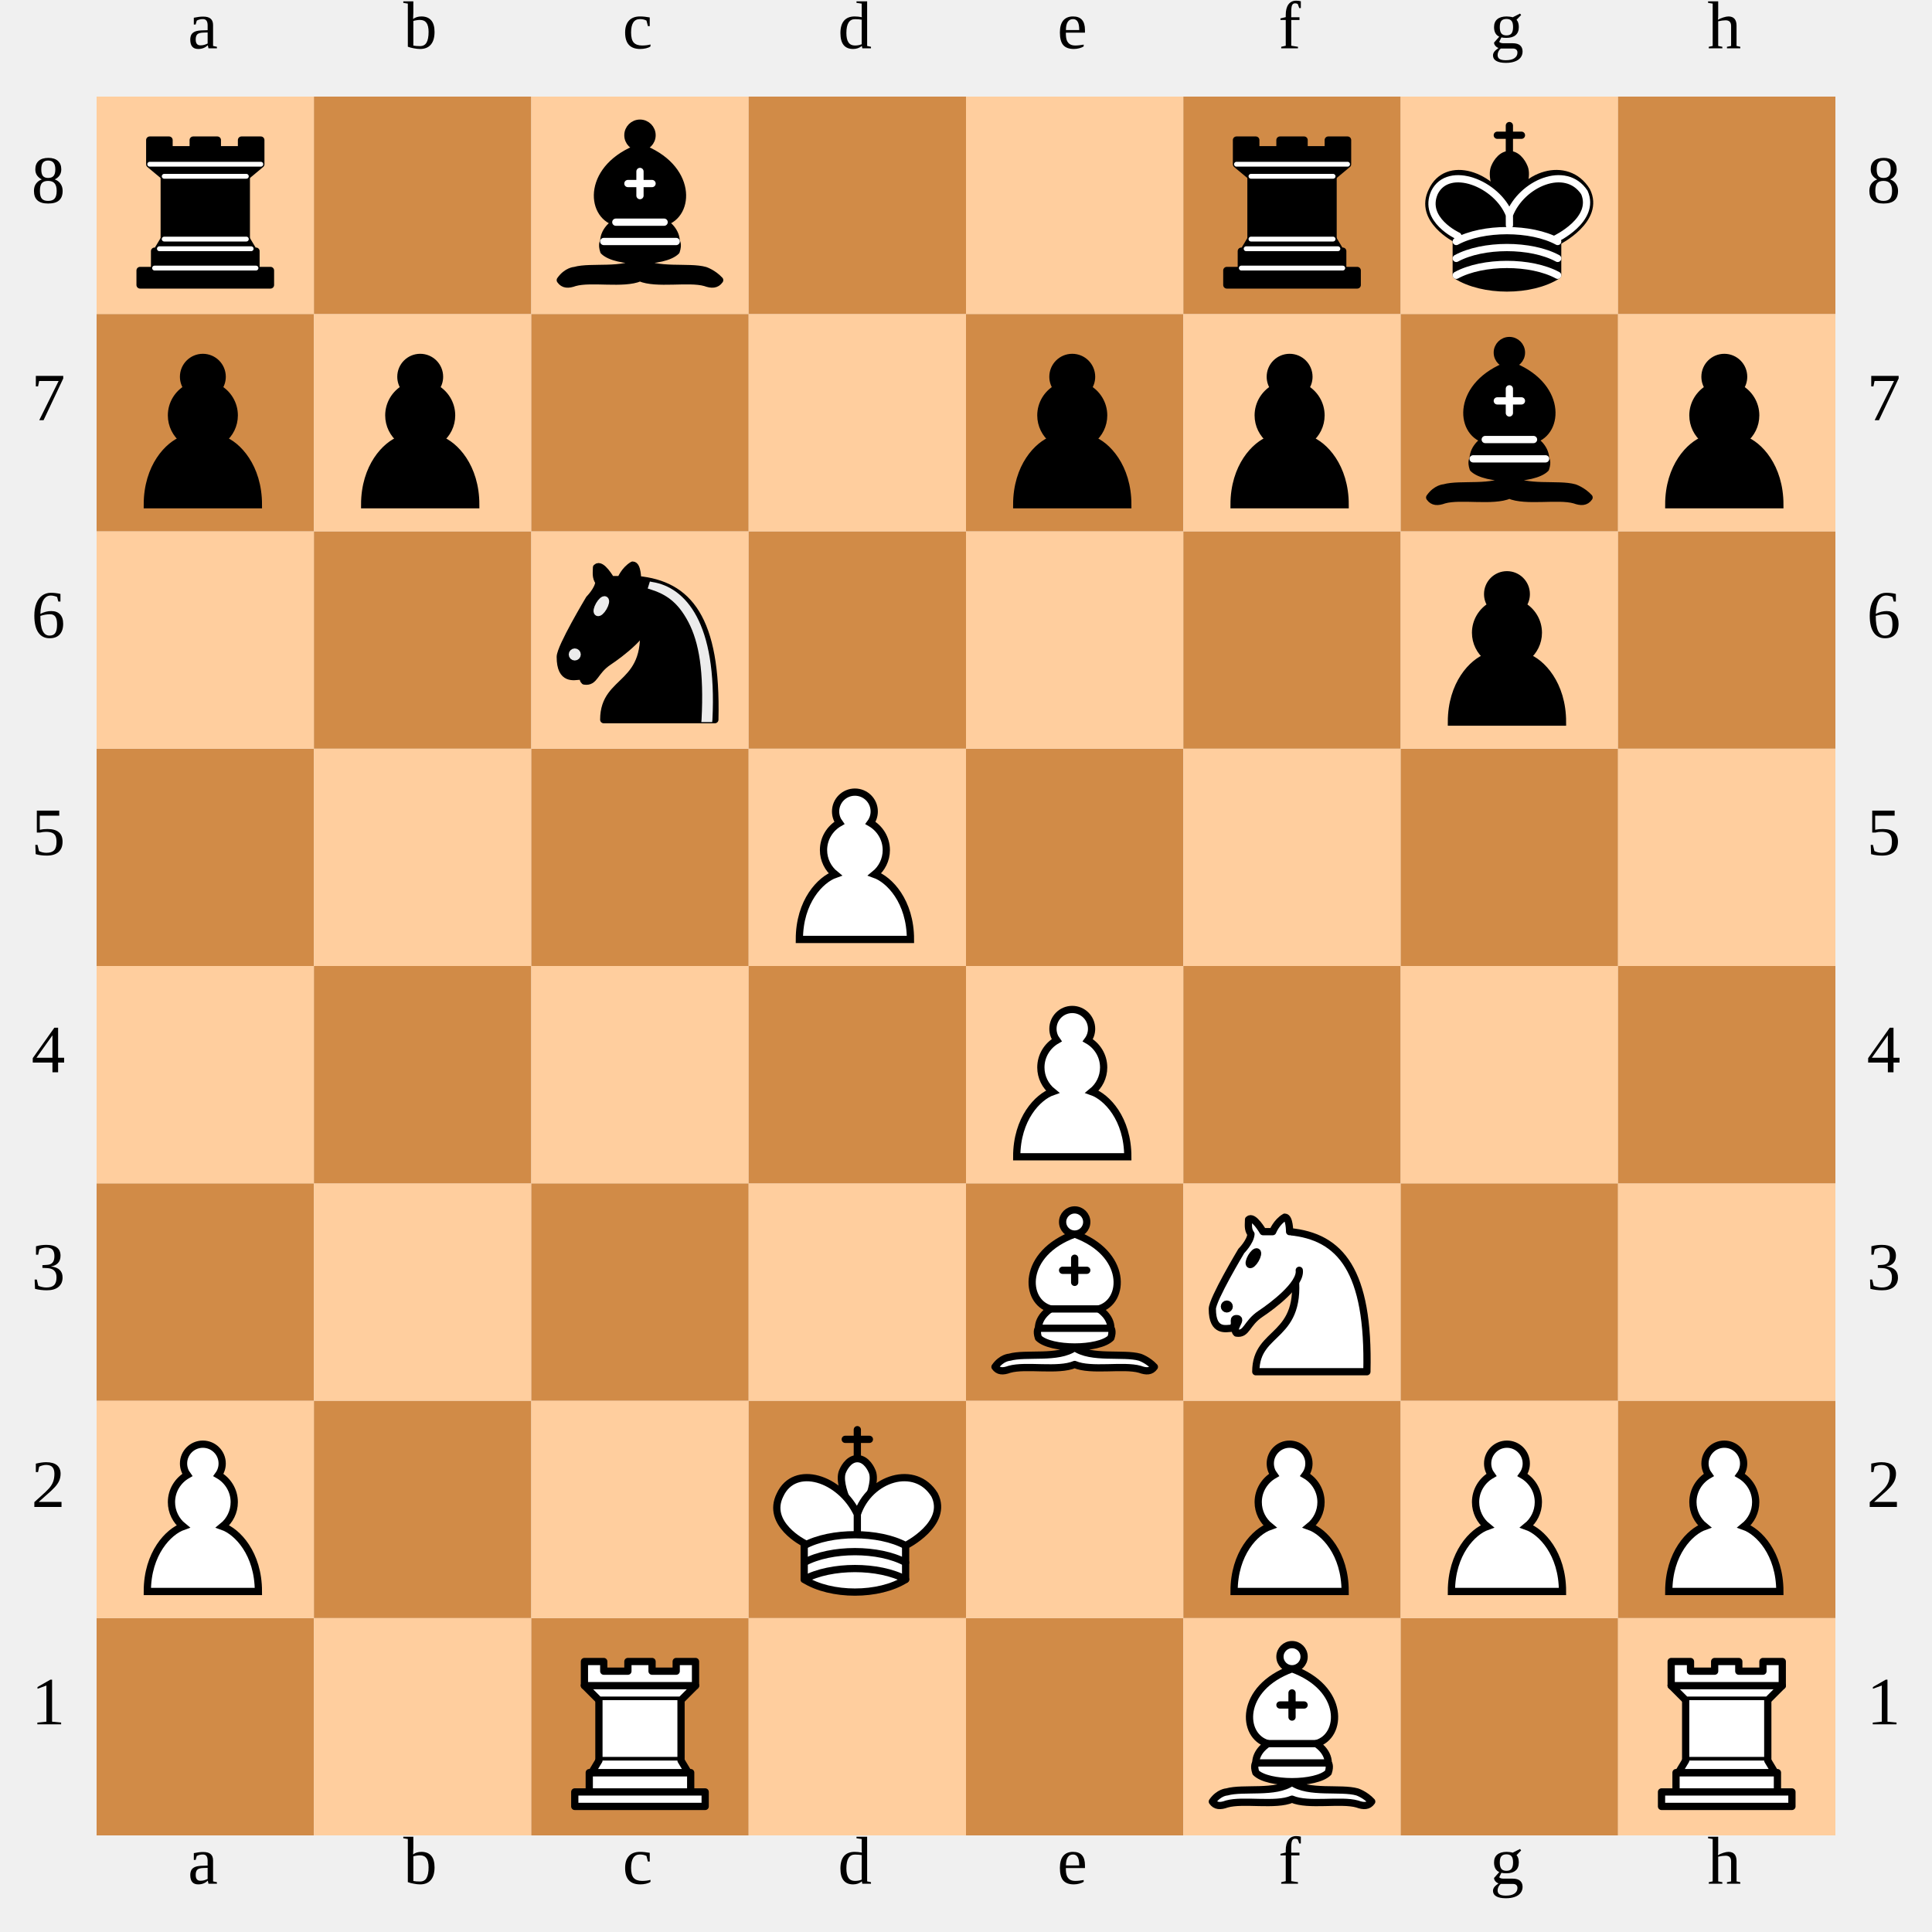
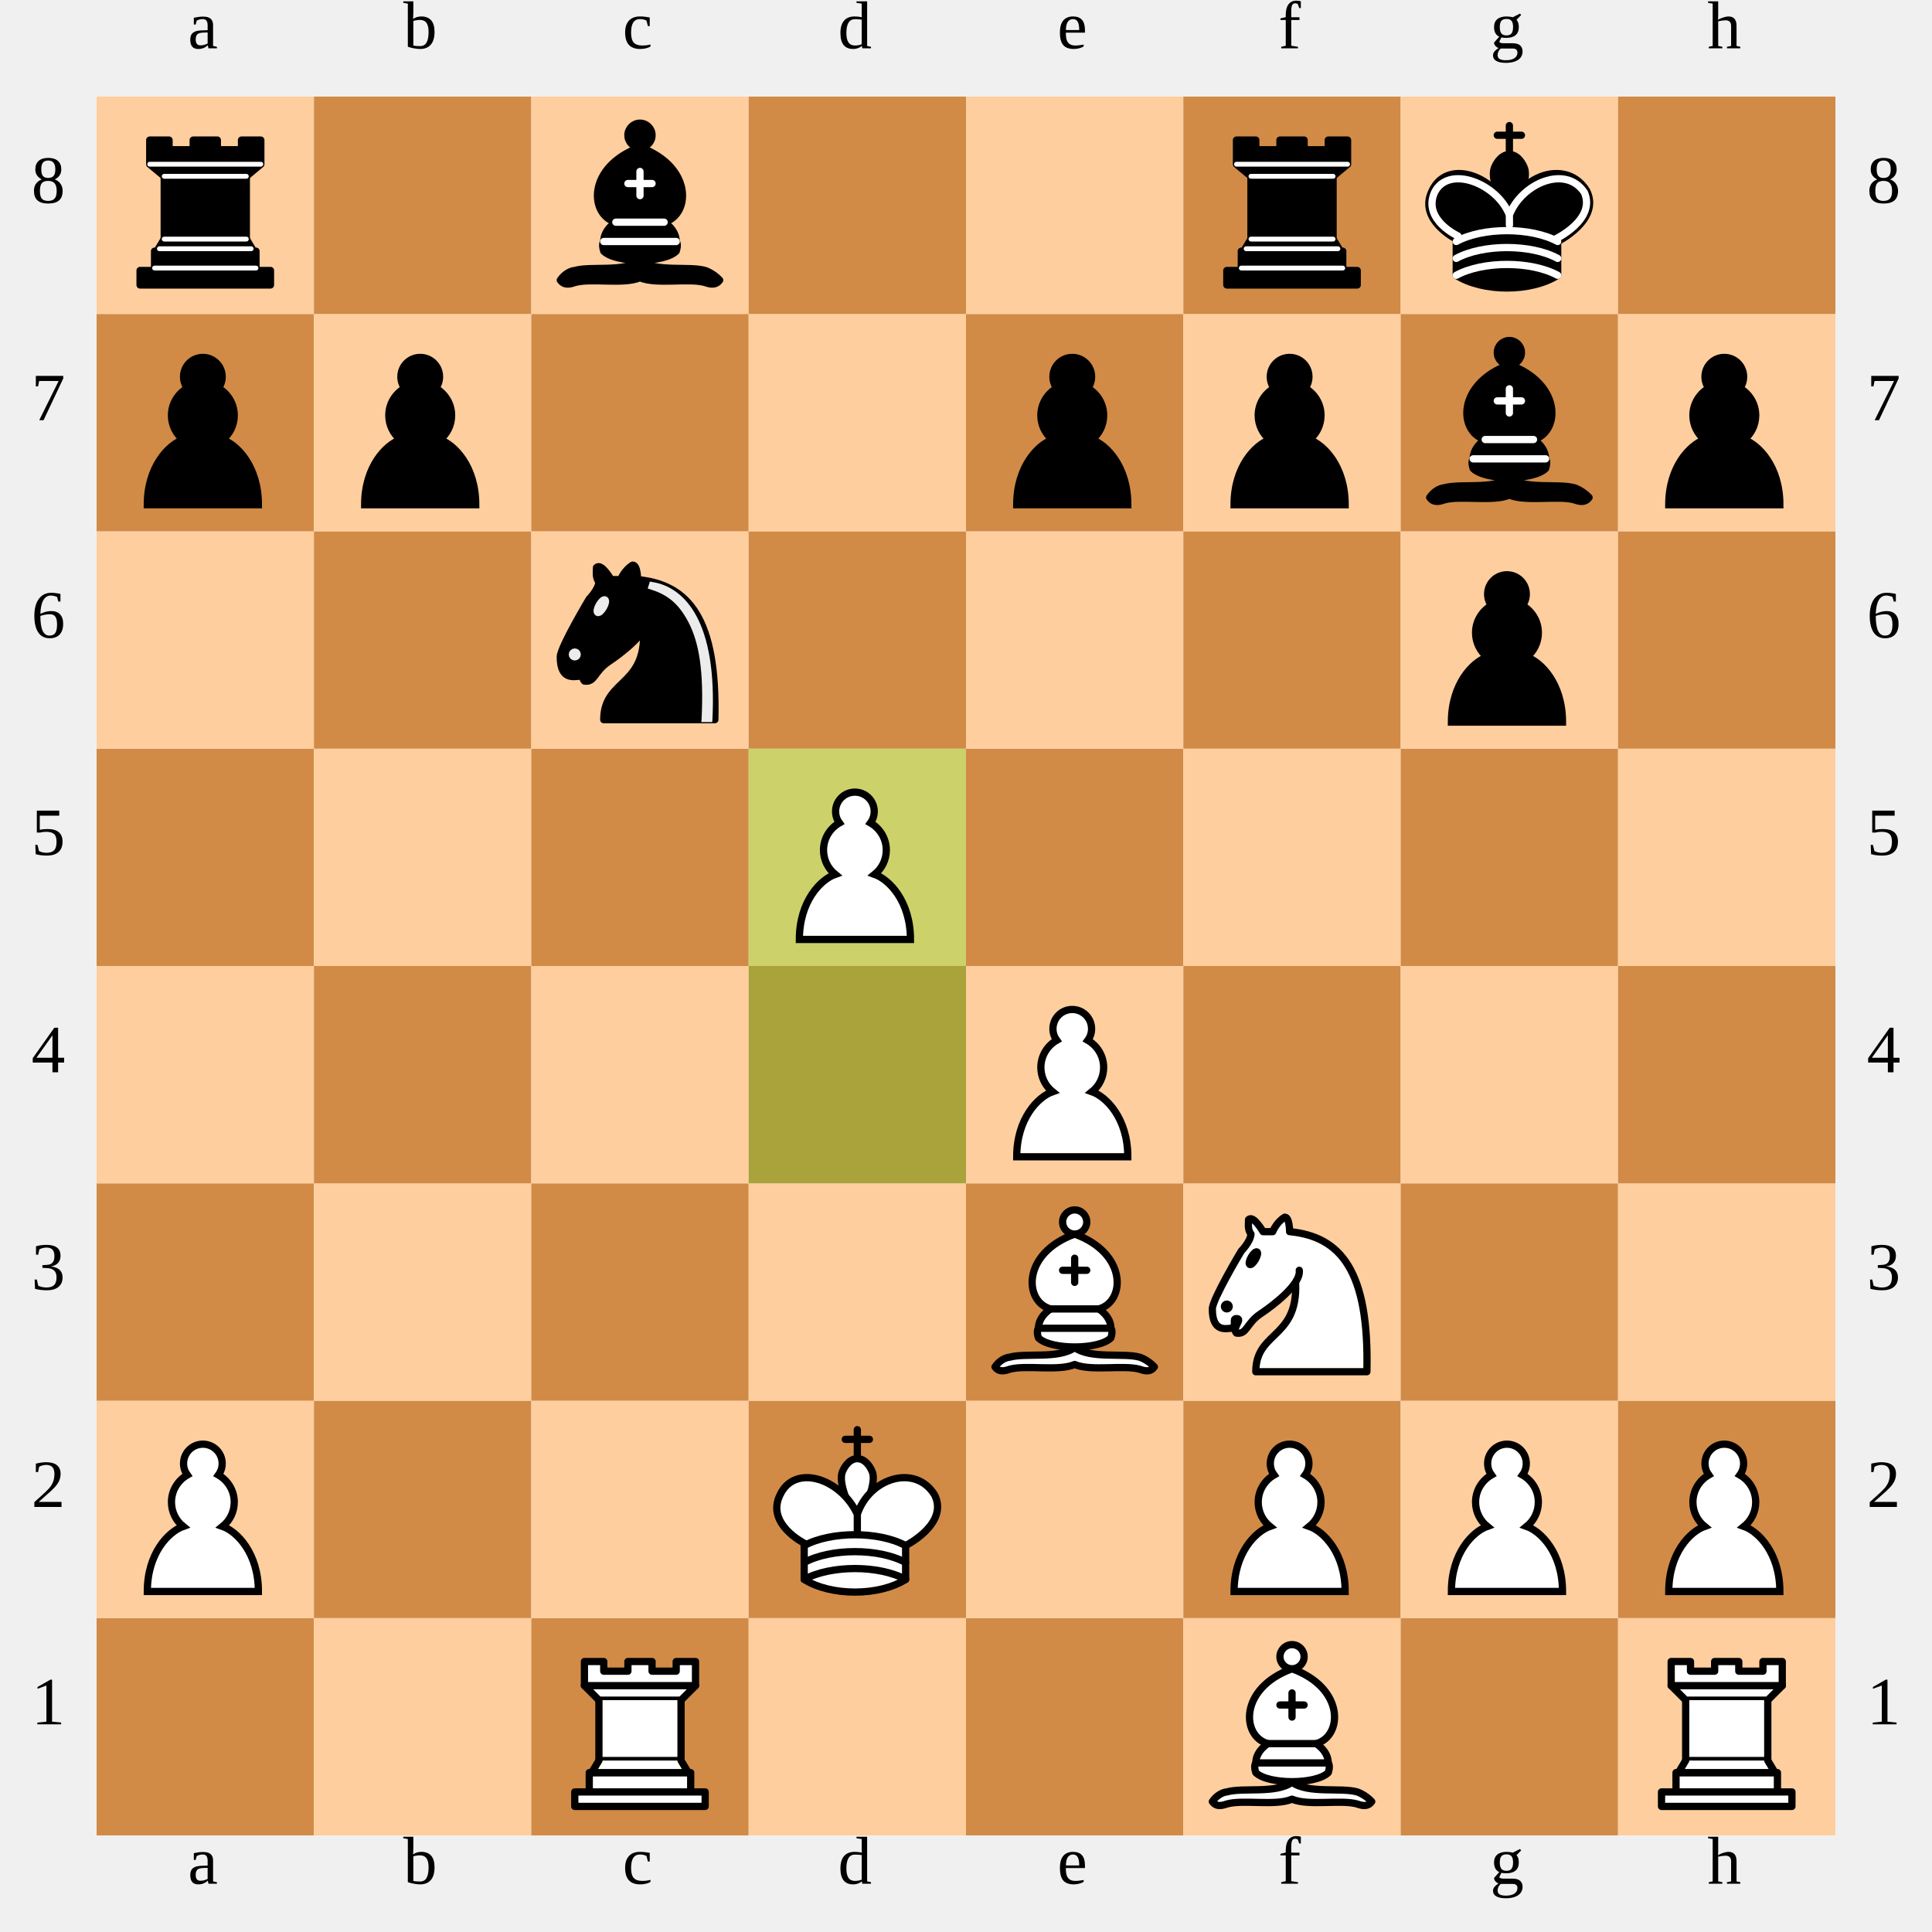
<svg xmlns="http://www.w3.org/2000/svg" xmlns:xlink="http://www.w3.org/1999/xlink" height="400" version="1.1" viewBox="0 0 400 400" width="400">
  <defs>
    <g class="white pawn" id="white-pawn">
      <path d="M22 9c-2.21 0-4 1.79-4 4 0 .89.29 1.71.78 2.38-1.95 1.12-3.28 3.21-3.28 5.62 0 2.03.94 3.84 2.41 5.03-3 1.06-7.41 5.55-7.41 13.47h23c0-7.92-4.41-12.41-7.41-13.47 1.47-1.19 2.41-3 2.41-5.03 0-2.41-1.33-4.5-3.28-5.62.49-.67.78-1.49.78-2.38 0-2.21-1.79-4-4-4z" fill="#fff" stroke="#000" stroke-linecap="round" stroke-width="1.5" />
    </g>
    <g class="white knight" fill="none" fill-rule="evenodd" id="white-knight" stroke="#000" stroke-linecap="round" stroke-linejoin="round" stroke-width="1.5">
      <path d="M 22,10 C 32.5,11 38.5,18 38,39 L 15,39 C 15,30 25,32.5 23,18" style="fill:#ffffff; stroke:#000000;" />
      <path d="M 24,18 C 24.38,20.91 18.45,25.37 16,27 C 13,29 13.18,31.34 11,31 C 9.958,30.06 12.41,27.96 11,28 C 10,28 11.19,29.23 10,30 C 9,30 5.997,31 6,26 C 6,24 12,14 12,14 C 12,14 13.89,12.1 14,10.5 C 13.27,9.506 13.5,8.5 13.5,7.5 C 14.5,6.5 16.5,10 16.5,10 L 18.5,10 C 18.5,10 19.28,8.008 21,7 C 22,7 22,10 22,10" style="fill:#ffffff; stroke:#000000;" />
      <path d="M 9.5 25.5 A 0.5 0.5 0 1 1 8.5,25.5 A 0.5 0.5 0 1 1 9.5 25.5 z" style="fill:#000000; stroke:#000000;" />
      <path d="M 15 15.5 A 0.5 1.5 0 1 1 14,15.5 A 0.5 1.5 0 1 1 15 15.5 z" style="fill:#000000; stroke:#000000;" transform="matrix(0.866,0.5,-0.5,0.866,9.693,-5.173)" />
    </g>
    <g class="white bishop" fill="none" fill-rule="evenodd" id="white-bishop" stroke="#000" stroke-linecap="round" stroke-linejoin="round" stroke-width="1.5">
      <g fill="#fff" stroke-linecap="butt">
        <path d="M9 36c3.39-.97 10.11.43 13.5-2 3.39 2.43 10.11 1.03 13.5 2 0 0 1.65.54 3 2-.68.97-1.65.99-3 .5-3.39-.97-10.11.46-13.5-1-3.39 1.46-10.11.03-13.5 1-1.354.49-2.323.47-3-.5 1.354-1.94 3-2 3-2zM15 32c2.5 2.5 12.5 2.5 15 0 .5-1.5 0-2 0-2 0-2.5-2.5-4-2.5-4 5.5-1.5 6-11.5-5-15.5-11 4-10.5 14-5 15.5 0 0-2.5 1.5-2.5 4 0 0-.5.5 0 2zM25 8a2.5 2.5 0 1 1-5 0 2.5 2.5 0 1 1 5 0z" />
      </g>
      <path d="M17.5 26h10M15 30h15m-7.5-14.5v5M20 18h5" stroke-linejoin="miter" />
    </g>
    <g class="white rook" fill="#fff" fill-rule="evenodd" id="white-rook" stroke="#000" stroke-linecap="round" stroke-linejoin="round" stroke-width="1.5">
      <path d="M9 39h27v-3H9v3zM12 36v-4h21v4H12zM11 14V9h4v2h5V9h5v2h5V9h4v5" stroke-linecap="butt" />
      <path d="M34 14l-3 3H14l-3-3" />
      <path d="M31 17v12.5H14V17" stroke-linecap="butt" stroke-linejoin="miter" />
      <path d="M31 29.5l1.5 2.5h-20l1.5-2.5" />
      <path d="M11 14h23" fill="none" stroke-linejoin="miter" />
    </g>
    <g class="white king" fill="none" fill-rule="evenodd" id="white-king" stroke="#000" stroke-linecap="round" stroke-linejoin="round" stroke-width="1.5">
      <path d="M22.5 11.63V6M20 8h5" stroke-linejoin="miter" />
      <path d="M22.5 25s4.5-7.5 3-10.5c0 0-1-2.5-3-2.5s-3 2.5-3 2.5c-1.5 3 3 10.5 3 10.5" fill="#fff" stroke-linecap="butt" stroke-linejoin="miter" />
      <path d="M11.5 37c5.5 3.5 15.5 3.5 21 0v-7s9-4.5 6-10.5c-4-6.5-13.5-3.5-16 4V27v-3.5c-3.5-7.5-13-10.5-16-4-3 6 5 10 5 10V37z" fill="#fff" />
      <path d="M11.5 30c5.5-3 15.5-3 21 0m-21 3.5c5.5-3 15.5-3 21 0m-21 3.5c5.5-3 15.5-3 21 0" />
    </g>
    <g class="black pawn" id="black-pawn">
      <path d="M22 9c-2.21 0-4 1.79-4 4 0 .89.29 1.71.78 2.38-1.95 1.12-3.28 3.21-3.28 5.62 0 2.03.94 3.84 2.41 5.03-3 1.06-7.41 5.55-7.41 13.47h23c0-7.92-4.41-12.41-7.41-13.47 1.47-1.19 2.41-3 2.41-5.03 0-2.41-1.33-4.5-3.28-5.62.49-.67.78-1.49.78-2.38 0-2.21-1.79-4-4-4z" stroke="#000" stroke-linecap="round" stroke-width="1.5" />
    </g>
    <g class="black knight" fill="none" fill-rule="evenodd" id="black-knight" stroke="#000" stroke-linecap="round" stroke-linejoin="round" stroke-width="1.5">
      <path d="M 22,10 C 32.5,11 38.5,18 38,39 L 15,39 C 15,30 25,32.5 23,18" style="fill:#000000; stroke:#000000;" />
      <path d="M 24,18 C 24.38,20.91 18.45,25.37 16,27 C 13,29 13.18,31.34 11,31 C 9.958,30.06 12.41,27.96 11,28 C 10,28 11.19,29.23 10,30 C 9,30 5.997,31 6,26 C 6,24 12,14 12,14 C 12,14 13.89,12.1 14,10.5 C 13.27,9.506 13.5,8.5 13.5,7.5 C 14.5,6.5 16.5,10 16.5,10 L 18.5,10 C 18.5,10 19.28,8.008 21,7 C 22,7 22,10 22,10" style="fill:#000000; stroke:#000000;" />
      <path d="M 9.5 25.5 A 0.5 0.5 0 1 1 8.5,25.5 A 0.5 0.5 0 1 1 9.5 25.5 z" style="fill:#ececec; stroke:#ececec;" />
      <path d="M 15 15.5 A 0.5 1.5 0 1 1 14,15.5 A 0.5 1.5 0 1 1 15 15.5 z" style="fill:#ececec; stroke:#ececec;" transform="matrix(0.866,0.5,-0.5,0.866,9.693,-5.173)" />
      <path d="M 24.55,10.4 L 24.1,11.85 L 24.6,12 C 27.75,13 30.25,14.49 32.5,18.75 C 34.75,23.01 35.75,29.06 35.25,39 L 35.2,39.5 L 37.45,39.5 L 37.5,39 C 38,28.94 36.62,22.15 34.25,17.66 C 31.88,13.17 28.46,11.02 25.06,10.5 L 24.55,10.4 z " style="fill:#ececec; stroke:none;" />
    </g>
    <g class="black bishop" fill="none" fill-rule="evenodd" id="black-bishop" stroke="#000" stroke-linecap="round" stroke-linejoin="round" stroke-width="1.5">
      <path d="M9 36c3.39-.97 10.11.43 13.5-2 3.39 2.43 10.11 1.03 13.5 2 0 0 1.65.54 3 2-.68.97-1.65.99-3 .5-3.39-.97-10.11.46-13.5-1-3.39 1.46-10.11.03-13.5 1-1.354.49-2.323.47-3-.5 1.354-1.94 3-2 3-2zm6-4c2.5 2.5 12.5 2.5 15 0 .5-1.5 0-2 0-2 0-2.5-2.5-4-2.5-4 5.5-1.5 6-11.5-5-15.5-11 4-10.5 14-5 15.5 0 0-2.5 1.5-2.5 4 0 0-.5.5 0 2zM25 8a2.5 2.5 0 1 1-5 0 2.5 2.5 0 1 1 5 0z" fill="#000" stroke-linecap="butt" />
      <path d="M17.5 26h10M15 30h15m-7.5-14.5v5M20 18h5" stroke="#fff" stroke-linejoin="miter" />
    </g>
    <g class="black rook" fill="#000" fill-rule="evenodd" id="black-rook" stroke="#000" stroke-linecap="round" stroke-linejoin="round" stroke-width="1.5">
      <path d="M9 39h27v-3H9v3zM12.5 32l1.5-2.5h17l1.5 2.5h-20zM12 36v-4h21v4H12z" stroke-linecap="butt" />
      <path d="M14 29.5v-13h17v13H14z" stroke-linecap="butt" stroke-linejoin="miter" />
      <path d="M14 16.5L11 14h23l-3 2.5H14zM11 14V9h4v2h5V9h5v2h5V9h4v5H11z" stroke-linecap="butt" />
      <path d="M12 35.5h21M13 31.5h19M14 29.5h17M14 16.5h17M11 14h23" fill="none" stroke="#fff" stroke-linejoin="miter" stroke-width="1" />
    </g>
    <g class="black king" fill="none" fill-rule="evenodd" id="black-king" stroke="#000" stroke-linecap="round" stroke-linejoin="round" stroke-width="1.5">
      <path d="M22.5 11.63V6" stroke-linejoin="miter" />
      <path d="M22.5 25s4.5-7.5 3-10.5c0 0-1-2.5-3-2.5s-3 2.5-3 2.5c-1.5 3 3 10.5 3 10.5" fill="#000" stroke-linecap="butt" stroke-linejoin="miter" />
      <path d="M11.5 37c5.5 3.5 15.5 3.5 21 0v-7s9-4.5 6-10.5c-4-6.5-13.5-3.5-16 4V27v-3.5c-3.5-7.5-13-10.5-16-4-3 6 5 10 5 10V37z" fill="#000" />
      <path d="M20 8h5" stroke-linejoin="miter" />
      <path d="M32 29.5s8.5-4 6.03-9.65C34.15 14 25 18 22.5 24.5l.01 2.1-.01-2.1C20 18 9.906 14 6.997 19.85c-2.497 5.65 4.853 9 4.853 9M11.5 30c5.5-3 15.5-3 21 0m-21 3.5c5.5-3 15.5-3 21 0m-21 3.5c5.5-3 15.5-3 21 0" stroke="#fff" />
    </g>
  </defs>
  <rect class="square dark a1" fill="#d18b47" height="45" stroke="none" width="45" x="20" y="335" />
  <rect class="square light b1" fill="#ffce9e" height="45" stroke="none" width="45" x="65" y="335" />
  <rect class="square dark c1" fill="#d18b47" height="45" stroke="none" width="45" x="110" y="335" />
  <use transform="translate(110, 335)" xlink:href="#white-rook" />
  <rect class="square light d1" fill="#ffce9e" height="45" stroke="none" width="45" x="155" y="335" />
  <rect class="square dark e1" fill="#d18b47" height="45" stroke="none" width="45" x="200" y="335" />
  <rect class="square light f1" fill="#ffce9e" height="45" stroke="none" width="45" x="245" y="335" />
  <use transform="translate(245, 335)" xlink:href="#white-bishop" />
  <rect class="square dark g1" fill="#d18b47" height="45" stroke="none" width="45" x="290" y="335" />
  <rect class="square light h1" fill="#ffce9e" height="45" stroke="none" width="45" x="335" y="335" />
  <use transform="translate(335, 335)" xlink:href="#white-rook" />
  <rect class="square light a2" fill="#ffce9e" height="45" stroke="none" width="45" x="20" y="290" />
  <use transform="translate(20, 290)" xlink:href="#white-pawn" />
  <rect class="square dark b2" fill="#d18b47" height="45" stroke="none" width="45" x="65" y="290" />
  <rect class="square light c2" fill="#ffce9e" height="45" stroke="none" width="45" x="110" y="290" />
  <rect class="square dark d2" fill="#d18b47" height="45" stroke="none" width="45" x="155" y="290" />
  <use transform="translate(155, 290)" xlink:href="#white-king" />
  <rect class="square light e2" fill="#ffce9e" height="45" stroke="none" width="45" x="200" y="290" />
  <rect class="square dark f2" fill="#d18b47" height="45" stroke="none" width="45" x="245" y="290" />
  <use transform="translate(245, 290)" xlink:href="#white-pawn" />
  <rect class="square light g2" fill="#ffce9e" height="45" stroke="none" width="45" x="290" y="290" />
  <use transform="translate(290, 290)" xlink:href="#white-pawn" />
  <rect class="square dark h2" fill="#d18b47" height="45" stroke="none" width="45" x="335" y="290" />
  <use transform="translate(335, 290)" xlink:href="#white-pawn" />
  <rect class="square dark a3" fill="#d18b47" height="45" stroke="none" width="45" x="20" y="245" />
  <rect class="square light b3" fill="#ffce9e" height="45" stroke="none" width="45" x="65" y="245" />
  <rect class="square dark c3" fill="#d18b47" height="45" stroke="none" width="45" x="110" y="245" />
  <rect class="square light d3" fill="#ffce9e" height="45" stroke="none" width="45" x="155" y="245" />
  <rect class="square dark e3" fill="#d18b47" height="45" stroke="none" width="45" x="200" y="245" />
  <use transform="translate(200, 245)" xlink:href="#white-bishop" />
  <rect class="square light f3" fill="#ffce9e" height="45" stroke="none" width="45" x="245" y="245" />
  <use transform="translate(245, 245)" xlink:href="#white-knight" />
  <rect class="square dark g3" fill="#d18b47" height="45" stroke="none" width="45" x="290" y="245" />
  <rect class="square light h3" fill="#ffce9e" height="45" stroke="none" width="45" x="335" y="245" />
  <rect class="square light a4" fill="#ffce9e" height="45" stroke="none" width="45" x="20" y="200" />
  <rect class="square dark b4" fill="#d18b47" height="45" stroke="none" width="45" x="65" y="200" />
  <rect class="square light c4" fill="#ffce9e" height="45" stroke="none" width="45" x="110" y="200" />
-   <rect class="square dark d4" fill="#d18b47" height="45" stroke="none" width="45" x="155" y="200" />
+   <rect class="square dark lastmove d4" fill="#aaa23b" height="45" stroke="none" width="45" x="155" y="200" />
  <rect class="square light e4" fill="#ffce9e" height="45" stroke="none" width="45" x="200" y="200" />
  <use transform="translate(200, 200)" xlink:href="#white-pawn" />
  <rect class="square dark f4" fill="#d18b47" height="45" stroke="none" width="45" x="245" y="200" />
  <rect class="square light g4" fill="#ffce9e" height="45" stroke="none" width="45" x="290" y="200" />
  <rect class="square dark h4" fill="#d18b47" height="45" stroke="none" width="45" x="335" y="200" />
  <rect class="square dark a5" fill="#d18b47" height="45" stroke="none" width="45" x="20" y="155" />
  <rect class="square light b5" fill="#ffce9e" height="45" stroke="none" width="45" x="65" y="155" />
  <rect class="square dark c5" fill="#d18b47" height="45" stroke="none" width="45" x="110" y="155" />
-   <rect class="square light d5" fill="#ffce9e" height="45" stroke="none" width="45" x="155" y="155" />
+   <rect class="square light lastmove d5" fill="#cdd16a" height="45" stroke="none" width="45" x="155" y="155" />
  <use transform="translate(155, 155)" xlink:href="#white-pawn" />
  <rect class="square dark e5" fill="#d18b47" height="45" stroke="none" width="45" x="200" y="155" />
  <rect class="square light f5" fill="#ffce9e" height="45" stroke="none" width="45" x="245" y="155" />
  <rect class="square dark g5" fill="#d18b47" height="45" stroke="none" width="45" x="290" y="155" />
  <rect class="square light h5" fill="#ffce9e" height="45" stroke="none" width="45" x="335" y="155" />
  <rect class="square light a6" fill="#ffce9e" height="45" stroke="none" width="45" x="20" y="110" />
  <rect class="square dark b6" fill="#d18b47" height="45" stroke="none" width="45" x="65" y="110" />
  <rect class="square light c6" fill="#ffce9e" height="45" stroke="none" width="45" x="110" y="110" />
  <use transform="translate(110, 110)" xlink:href="#black-knight" />
  <rect class="square dark d6" fill="#d18b47" height="45" stroke="none" width="45" x="155" y="110" />
  <rect class="square light e6" fill="#ffce9e" height="45" stroke="none" width="45" x="200" y="110" />
  <rect class="square dark f6" fill="#d18b47" height="45" stroke="none" width="45" x="245" y="110" />
  <rect class="square light g6" fill="#ffce9e" height="45" stroke="none" width="45" x="290" y="110" />
  <use transform="translate(290, 110)" xlink:href="#black-pawn" />
  <rect class="square dark h6" fill="#d18b47" height="45" stroke="none" width="45" x="335" y="110" />
  <rect class="square dark a7" fill="#d18b47" height="45" stroke="none" width="45" x="20" y="65" />
  <use transform="translate(20, 65)" xlink:href="#black-pawn" />
  <rect class="square light b7" fill="#ffce9e" height="45" stroke="none" width="45" x="65" y="65" />
  <use transform="translate(65, 65)" xlink:href="#black-pawn" />
  <rect class="square dark c7" fill="#d18b47" height="45" stroke="none" width="45" x="110" y="65" />
  <rect class="square light d7" fill="#ffce9e" height="45" stroke="none" width="45" x="155" y="65" />
  <rect class="square dark e7" fill="#d18b47" height="45" stroke="none" width="45" x="200" y="65" />
  <use transform="translate(200, 65)" xlink:href="#black-pawn" />
  <rect class="square light f7" fill="#ffce9e" height="45" stroke="none" width="45" x="245" y="65" />
  <use transform="translate(245, 65)" xlink:href="#black-pawn" />
  <rect class="square dark g7" fill="#d18b47" height="45" stroke="none" width="45" x="290" y="65" />
  <use transform="translate(290, 65)" xlink:href="#black-bishop" />
  <rect class="square light h7" fill="#ffce9e" height="45" stroke="none" width="45" x="335" y="65" />
  <use transform="translate(335, 65)" xlink:href="#black-pawn" />
  <rect class="square light a8" fill="#ffce9e" height="45" stroke="none" width="45" x="20" y="20" />
  <use transform="translate(20, 20)" xlink:href="#black-rook" />
  <rect class="square dark b8" fill="#d18b47" height="45" stroke="none" width="45" x="65" y="20" />
  <rect class="square light c8" fill="#ffce9e" height="45" stroke="none" width="45" x="110" y="20" />
  <use transform="translate(110, 20)" xlink:href="#black-bishop" />
  <rect class="square dark d8" fill="#d18b47" height="45" stroke="none" width="45" x="155" y="20" />
  <rect class="square light e8" fill="#ffce9e" height="45" stroke="none" width="45" x="200" y="20" />
  <rect class="square dark f8" fill="#d18b47" height="45" stroke="none" width="45" x="245" y="20" />
  <use transform="translate(245, 20)" xlink:href="#black-rook" />
  <rect class="square light g8" fill="#ffce9e" height="45" stroke="none" width="45" x="290" y="20" />
  <use transform="translate(290, 20)" xlink:href="#black-king" />
  <rect class="square dark h8" fill="#d18b47" height="45" stroke="none" width="45" x="335" y="20" />
  <text alignment-baseline="middle" font-size="14" text-anchor="middle" x="42" y="10">a</text>
  <text alignment-baseline="middle" font-size="14" text-anchor="middle" x="42" y="390">a</text>
  <text alignment-baseline="middle" font-size="14" text-anchor="middle" x="87" y="10">b</text>
  <text alignment-baseline="middle" font-size="14" text-anchor="middle" x="87" y="390">b</text>
  <text alignment-baseline="middle" font-size="14" text-anchor="middle" x="132" y="10">c</text>
  <text alignment-baseline="middle" font-size="14" text-anchor="middle" x="132" y="390">c</text>
  <text alignment-baseline="middle" font-size="14" text-anchor="middle" x="177" y="10">d</text>
  <text alignment-baseline="middle" font-size="14" text-anchor="middle" x="177" y="390">d</text>
  <text alignment-baseline="middle" font-size="14" text-anchor="middle" x="222" y="10">e</text>
  <text alignment-baseline="middle" font-size="14" text-anchor="middle" x="222" y="390">e</text>
  <text alignment-baseline="middle" font-size="14" text-anchor="middle" x="267" y="10">f</text>
  <text alignment-baseline="middle" font-size="14" text-anchor="middle" x="267" y="390">f</text>
  <text alignment-baseline="middle" font-size="14" text-anchor="middle" x="312" y="10">g</text>
  <text alignment-baseline="middle" font-size="14" text-anchor="middle" x="312" y="390">g</text>
  <text alignment-baseline="middle" font-size="14" text-anchor="middle" x="357" y="10">h</text>
  <text alignment-baseline="middle" font-size="14" text-anchor="middle" x="357" y="390">h</text>
  <text alignment-baseline="middle" font-size="14" text-anchor="middle" x="10" y="357">1</text>
  <text alignment-baseline="middle" font-size="14" text-anchor="middle" x="390" y="357">1</text>
  <text alignment-baseline="middle" font-size="14" text-anchor="middle" x="10" y="312">2</text>
  <text alignment-baseline="middle" font-size="14" text-anchor="middle" x="390" y="312">2</text>
  <text alignment-baseline="middle" font-size="14" text-anchor="middle" x="10" y="267">3</text>
  <text alignment-baseline="middle" font-size="14" text-anchor="middle" x="390" y="267">3</text>
  <text alignment-baseline="middle" font-size="14" text-anchor="middle" x="10" y="222">4</text>
  <text alignment-baseline="middle" font-size="14" text-anchor="middle" x="390" y="222">4</text>
  <text alignment-baseline="middle" font-size="14" text-anchor="middle" x="10" y="177">5</text>
  <text alignment-baseline="middle" font-size="14" text-anchor="middle" x="390" y="177">5</text>
  <text alignment-baseline="middle" font-size="14" text-anchor="middle" x="10" y="132">6</text>
  <text alignment-baseline="middle" font-size="14" text-anchor="middle" x="390" y="132">6</text>
  <text alignment-baseline="middle" font-size="14" text-anchor="middle" x="10" y="87">7</text>
  <text alignment-baseline="middle" font-size="14" text-anchor="middle" x="390" y="87">7</text>
  <text alignment-baseline="middle" font-size="14" text-anchor="middle" x="10" y="42">8</text>
  <text alignment-baseline="middle" font-size="14" text-anchor="middle" x="390" y="42">8</text>
</svg>
